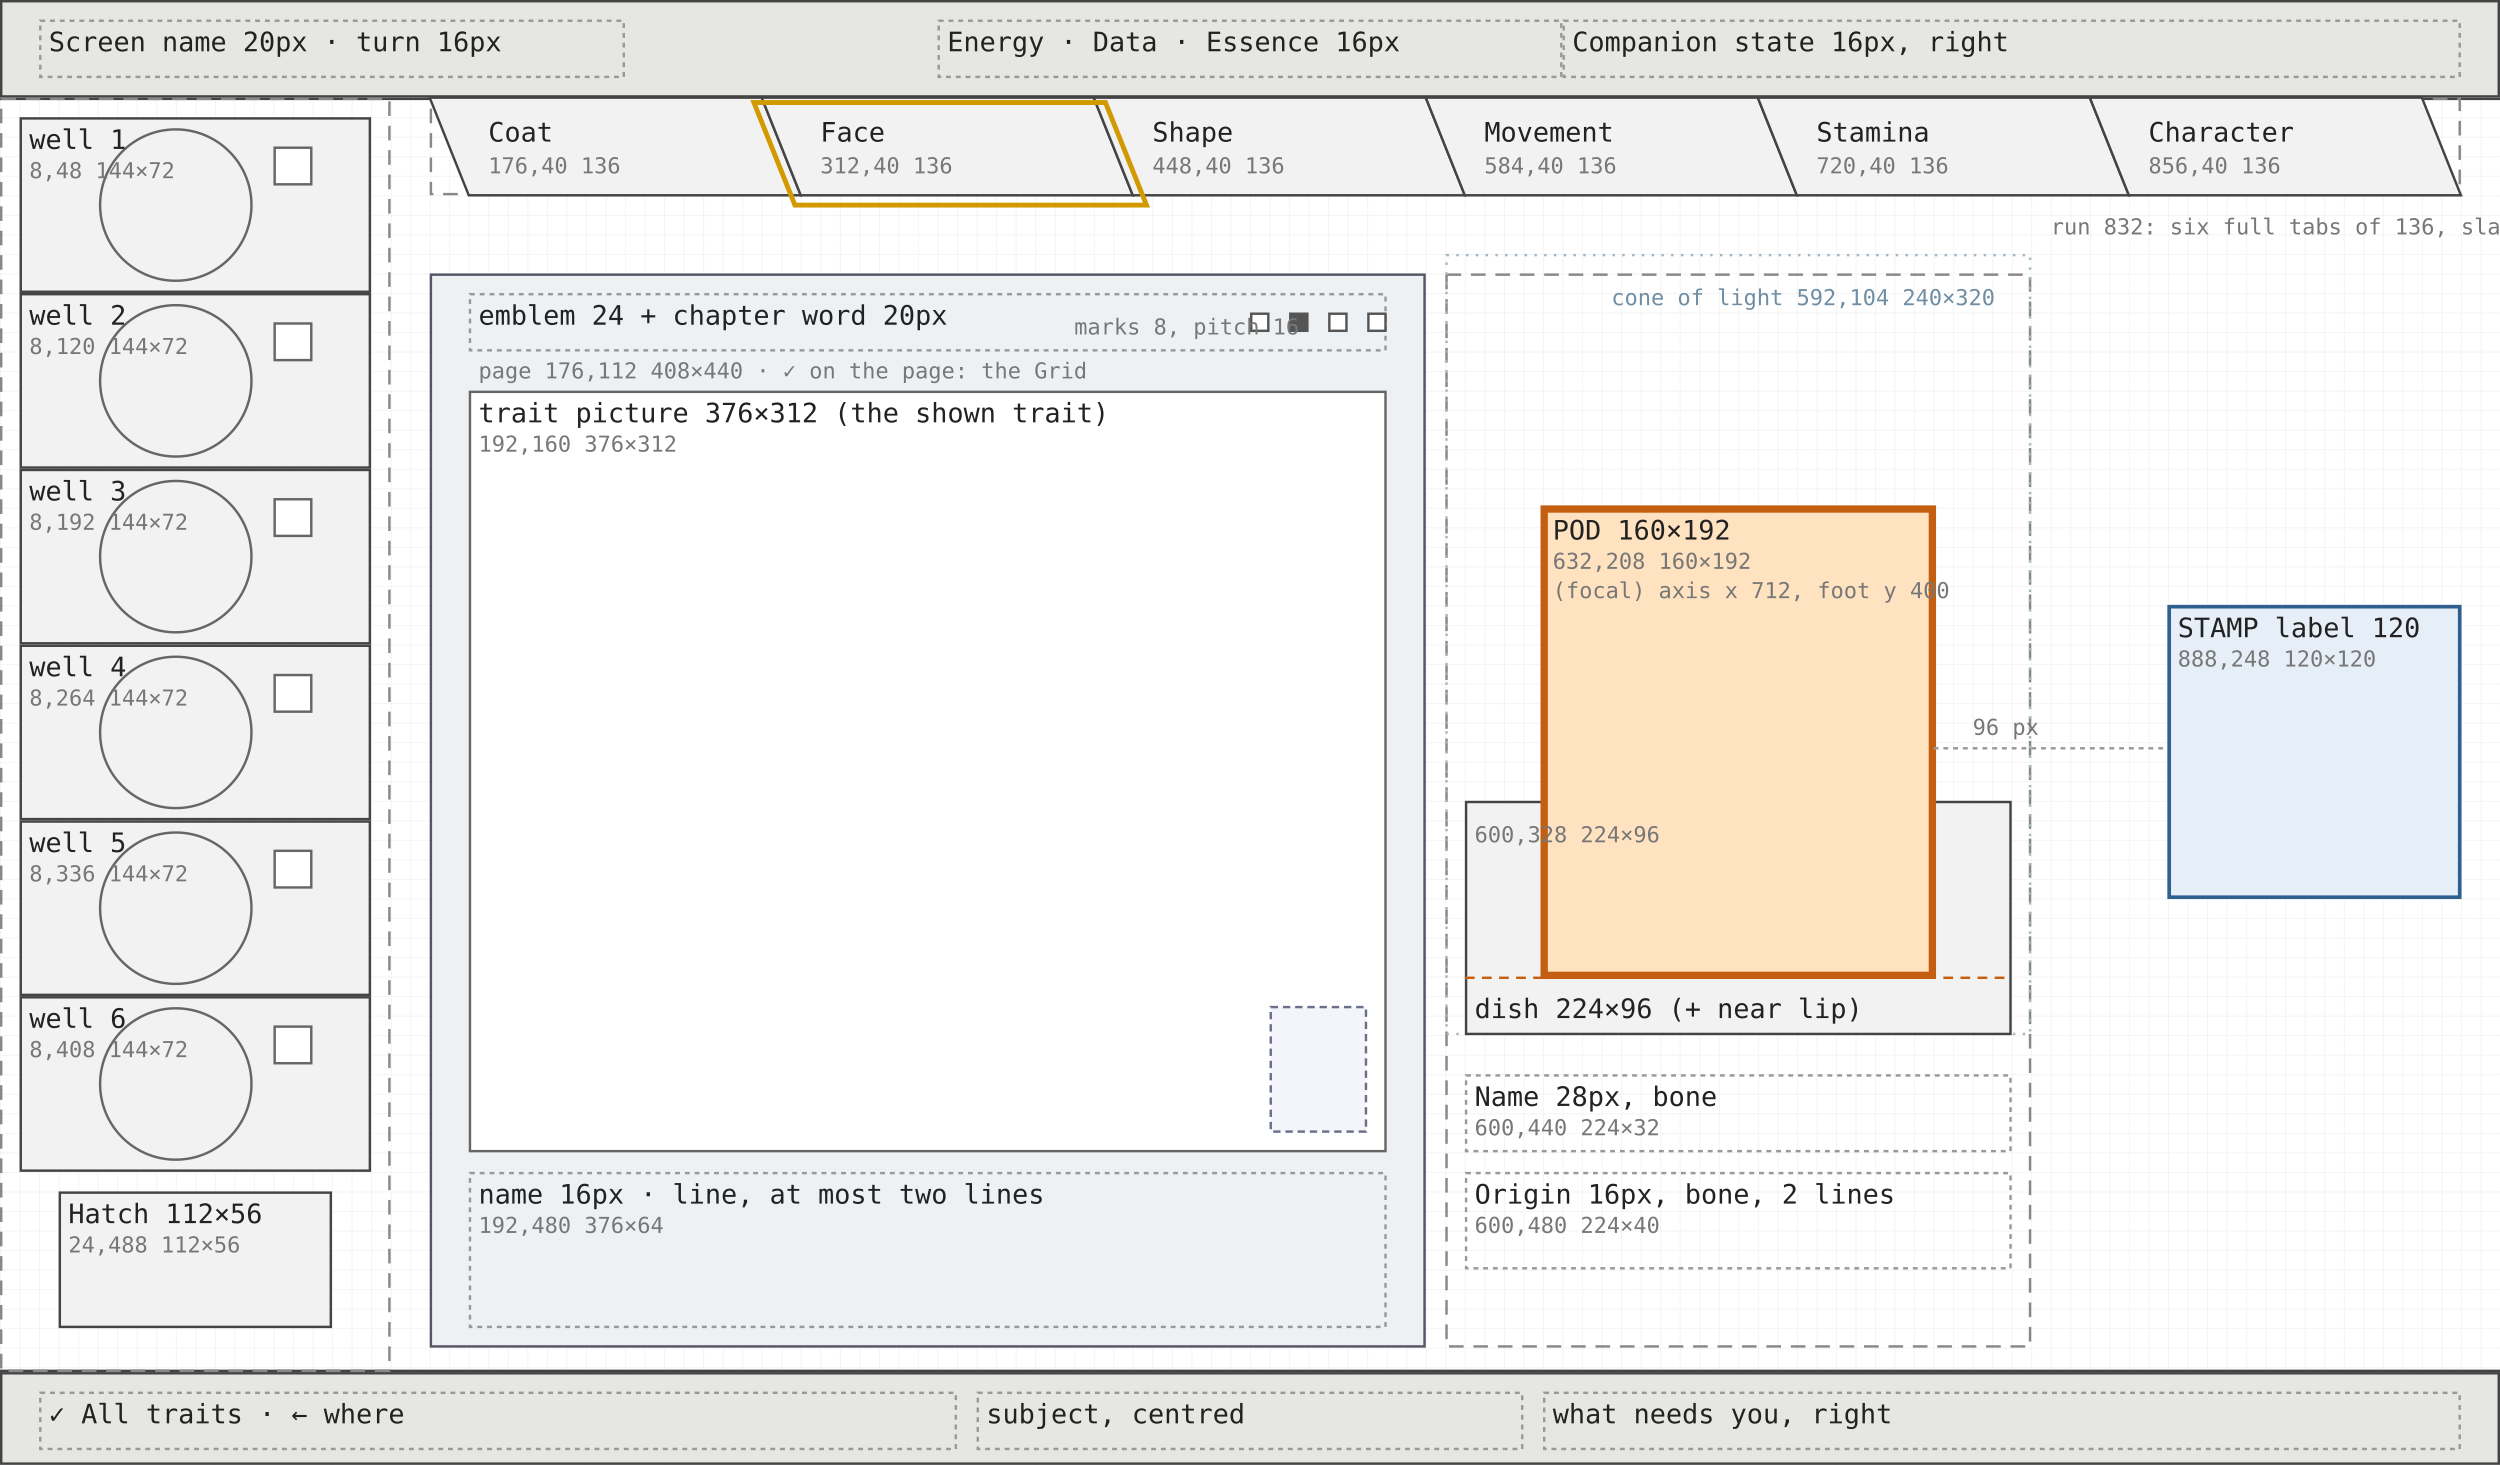
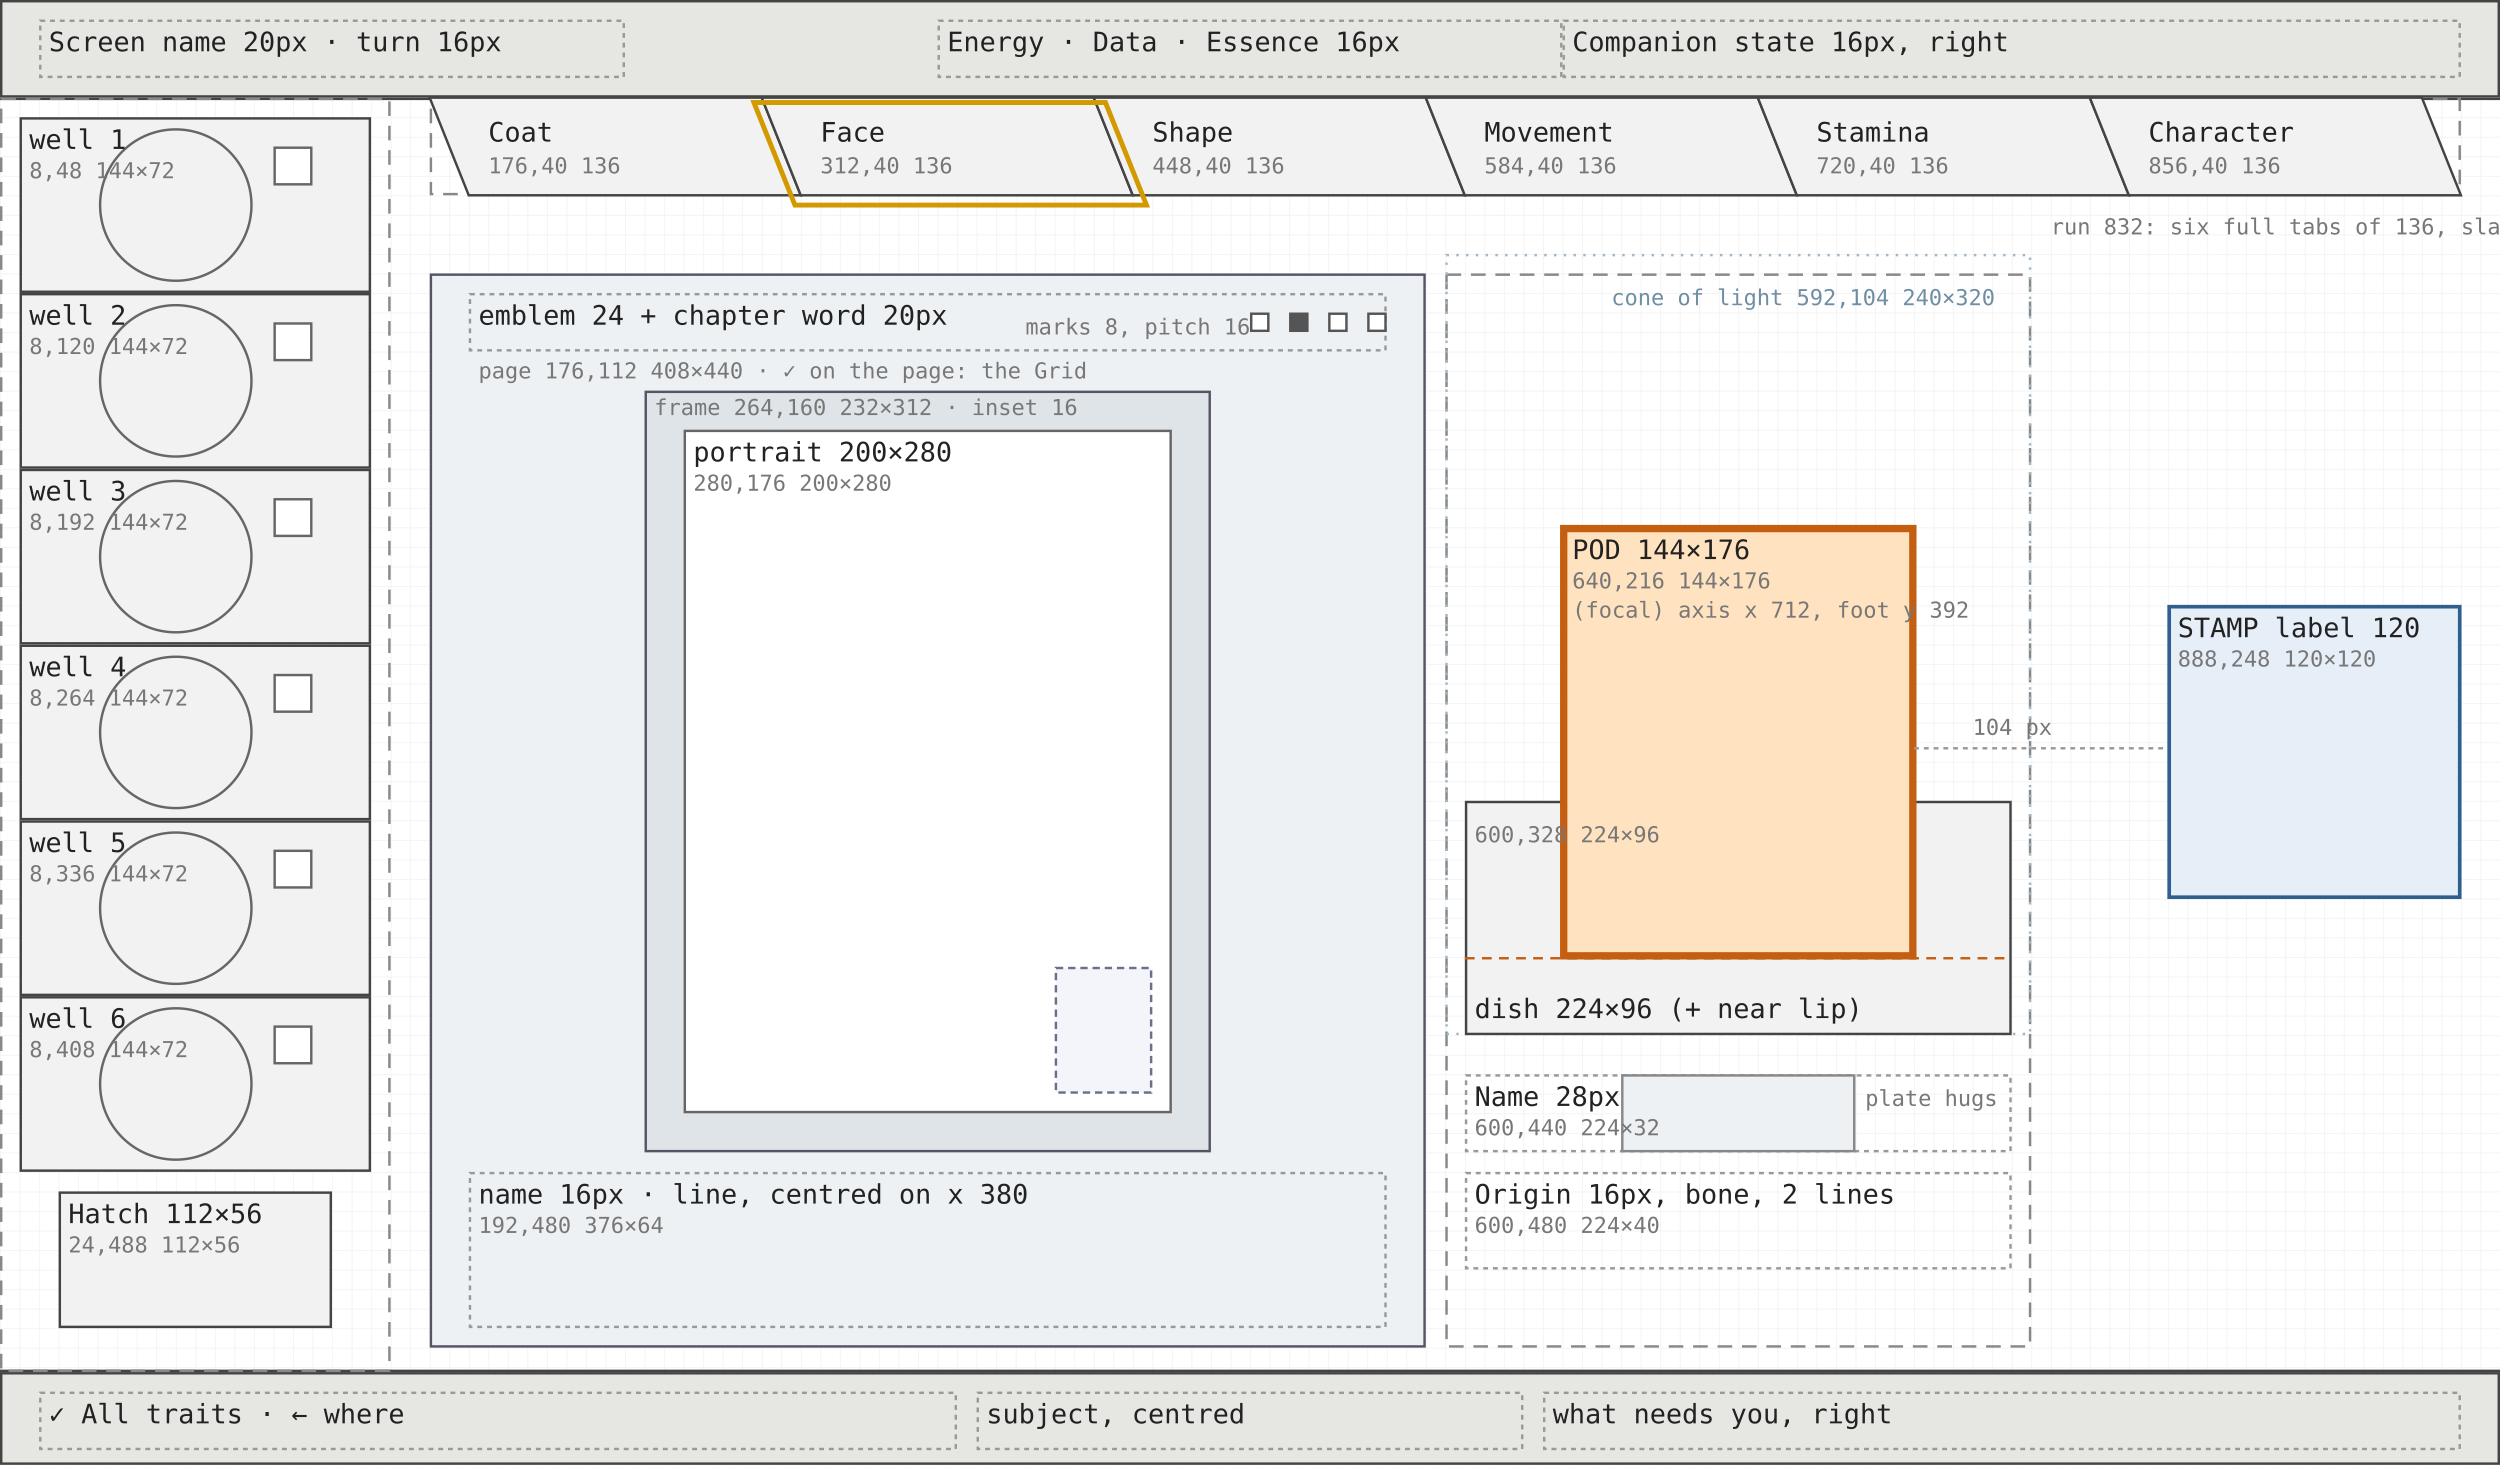
<svg xmlns="http://www.w3.org/2000/svg" viewBox="0 0 1024 600" width="1024" height="600" font-family="ui-monospace, Menlo, Consolas, monospace">
  <defs>
    <pattern id="g8" width="8" height="8" patternUnits="userSpaceOnUse">
      <path d="M8 0H0V8" fill="none" stroke="#efefef" stroke-width="0.5" />
    </pattern>
  </defs>
  <rect width="1024" height="600" fill="#ffffff" />
  <rect width="1024" height="600" fill="url(#g8)" />
  <rect x="0.5" y="0.5" width="1023" height="39" fill="#e6e6e2" stroke="#444" stroke-width="1" />
  <rect x="16.5" y="8.5" width="239" height="23" fill="none" stroke="#999" stroke-width="1" stroke-dasharray="2 2" />
  <rect x="384.5" y="8.5" width="255" height="23" fill="none" stroke="#999" stroke-width="1" stroke-dasharray="2 2" />
  <rect x="640.5" y="8.5" width="367" height="23" fill="none" stroke="#999" stroke-width="1" stroke-dasharray="2 2" />
  <rect x="0.5" y="562.5" width="1023" height="37" fill="#e6e6e2" stroke="#444" stroke-width="1" />
  <rect x="16.5" y="570.5" width="375" height="23" fill="none" stroke="#999" stroke-width="1" stroke-dasharray="2 2" />
  <rect x="400.5" y="570.5" width="223" height="23" fill="none" stroke="#999" stroke-width="1" stroke-dasharray="2 2" />
  <rect x="632.5" y="570.5" width="375" height="23" fill="none" stroke="#999" stroke-width="1" stroke-dasharray="2 2" />
  <line x1="0" y1="40.5" x2="1024" y2="40.5" stroke="#444" />
  <line x1="0" y1="561.5" x2="1024" y2="561.5" stroke="#444" />
  <rect x="0.5" y="40.5" width="159" height="521" fill="none" stroke="#888" stroke-width="1" stroke-dasharray="6 4" />
  <rect x="8.5" y="48.5" width="143" height="71" fill="#f2f2f2" stroke="#444" stroke-width="1" />
  <rect x="8.5" y="120.5" width="143" height="71" fill="#f2f2f2" stroke="#444" stroke-width="1" />
  <rect x="8.5" y="192.5" width="143" height="71" fill="#f2f2f2" stroke="#444" stroke-width="1" />
  <rect x="8.5" y="264.5" width="143" height="71" fill="#f2f2f2" stroke="#444" stroke-width="1" />
  <rect x="8.5" y="336.5" width="143" height="71" fill="#f2f2f2" stroke="#444" stroke-width="1" />
  <rect x="8.5" y="408.5" width="143" height="71" fill="#f2f2f2" stroke="#444" stroke-width="1" />
  <circle cx="72.0" cy="84.0" r="31.0" fill="none" stroke="#666" stroke-width="1" />
  <circle cx="72.0" cy="156.0" r="31.0" fill="none" stroke="#666" stroke-width="1" />
  <circle cx="72.0" cy="228.0" r="31.0" fill="none" stroke="#666" stroke-width="1" />
  <circle cx="72.0" cy="300.0" r="31.0" fill="none" stroke="#666" stroke-width="1" />
  <circle cx="72.0" cy="372.0" r="31.0" fill="none" stroke="#666" stroke-width="1" />
  <circle cx="72.0" cy="444.0" r="31.0" fill="none" stroke="#666" stroke-width="1" />
  <rect x="112.5" y="60.5" width="15" height="15" fill="#ffffff" stroke="#666" stroke-width="1" />
  <rect x="112.5" y="132.5" width="15" height="15" fill="#ffffff" stroke="#666" stroke-width="1" />
  <rect x="112.5" y="204.5" width="15" height="15" fill="#ffffff" stroke="#666" stroke-width="1" />
  <rect x="112.5" y="276.5" width="15" height="15" fill="#ffffff" stroke="#666" stroke-width="1" />
  <rect x="112.5" y="348.5" width="15" height="15" fill="#ffffff" stroke="#666" stroke-width="1" />
  <rect x="112.5" y="420.5" width="15" height="15" fill="#ffffff" stroke="#666" stroke-width="1" />
  <rect x="24.5" y="488.5" width="111" height="55" fill="#f2f2f2" stroke="#444" stroke-width="1" />
  <rect x="176.5" y="40.5" width="831" height="39" fill="none" stroke="#888" stroke-width="1" stroke-dasharray="6 4" />
  <polygon points="176,40 312,40 328,80 192,80" fill="#f2f2f2" stroke="#444" stroke-width="1" />
  <polygon points="312,40 448,40 464,80 328,80" fill="#f2f2f2" stroke="#444" stroke-width="1" />
  <polygon points="448,40 584,40 600,80 464,80" fill="#f2f2f2" stroke="#444" stroke-width="1" />
  <polygon points="584,40 720,40 736,80 600,80" fill="#f2f2f2" stroke="#444" stroke-width="1" />
  <polygon points="720,40 856,40 872,80 736,80" fill="#f2f2f2" stroke="#444" stroke-width="1" />
  <polygon points="856,40 992,40 1008,80 872,80" fill="#f2f2f2" stroke="#444" stroke-width="1" />
  <path d="M308.8,42 L452.8,42 L469.6,84 L325.6,84 Z" fill="none" stroke="#d29a00" stroke-width="2" />
  <rect x="176.5" y="112.5" width="407" height="439" fill="#eef1f3" stroke="#556" stroke-width="1" />
  <rect x="192.5" y="120.5" width="375" height="23" fill="none" stroke="#999" stroke-width="1" stroke-dasharray="2 2" />
  <rect x="512.5" y="128.5" width="7" height="7" fill="#ffffff" stroke="#555" stroke-width="1" />
  <rect x="528.5" y="128.5" width="7" height="7" fill="#555" stroke="#555" stroke-width="1" />
  <rect x="544.5" y="128.5" width="7" height="7" fill="#ffffff" stroke="#555" stroke-width="1" />
  <rect x="560.5" y="128.5" width="7" height="7" fill="#ffffff" stroke="#555" stroke-width="1" />
-   <rect x="192.5" y="160.5" width="375" height="311" fill="#ffffff" stroke="#666" stroke-width="1" />
-   <rect x="520.5" y="412.5" width="39" height="51" fill="#f4f5fa" stroke="#6b6f8a" stroke-width="1" stroke-dasharray="3 2" />
+   <rect x="264.5" y="160.5" width="231" height="311" fill="#dfe4e8" stroke="#556" stroke-width="1" />
+   <rect x="280.5" y="176.5" width="199" height="279" fill="#ffffff" stroke="#666" stroke-width="1" />
+   <rect x="432.5" y="396.5" width="39" height="51" fill="#f4f5fa" stroke="#6b6f8a" stroke-width="1" stroke-dasharray="3 2" />
  <rect x="192.5" y="480.5" width="375" height="63" fill="none" stroke="#999" stroke-width="1" stroke-dasharray="2 2" />
  <rect x="592.5" y="112.5" width="239" height="439" fill="none" stroke="#888" stroke-width="1" stroke-dasharray="6 4" />
  <rect x="592.5" y="104.5" width="239" height="319" fill="none" stroke="#9fb8c8" stroke-width="1" stroke-dasharray="1 3" />
  <rect x="600.5" y="328.5" width="223" height="95" fill="#f2f2f2" stroke="#444" stroke-width="1" />
-   <rect x="632.5" y="208.5" width="159" height="191" fill="#ffe2bf" stroke="#c45f12" stroke-width="3" />
-   <line x1="600" y1="400.5" x2="824" y2="400.5" stroke="#c45f12" stroke-width="1" stroke-dasharray="4 3" />
+   <rect x="640.5" y="216.5" width="143" height="175" fill="#ffe2bf" stroke="#c45f12" stroke-width="3" />
+   <line x1="600" y1="392.5" x2="824" y2="392.5" stroke="#c45f12" stroke-width="1" stroke-dasharray="4 3" />
  <rect x="600.5" y="440.5" width="223" height="31" fill="none" stroke="#999" stroke-width="1" stroke-dasharray="2 2" />
+   <rect x="664.5" y="440.5" width="95" height="31" fill="#eef1f3" stroke="#888" stroke-width="1" />
  <rect x="600.5" y="480.5" width="223" height="39" fill="none" stroke="#999" stroke-width="1" stroke-dasharray="2 2" />
  <rect x="888.5" y="248.5" width="119" height="119" fill="#e6eef7" stroke="#2f5f8f" stroke-width="1.5" />
-   <line x1="792" y1="306.5" x2="888" y2="306.5" stroke="#999" stroke-width="1" stroke-dasharray="2 2" />
+   <line x1="784" y1="306.5" x2="888" y2="306.5" stroke="#999" stroke-width="1" stroke-dasharray="2 2" />
  <text x="20" y="21" font-size="11" fill="#222">Screen name 20px · turn 16px</text>
  <text x="388" y="21" font-size="11" fill="#222">Energy · Data · Essence 16px</text>
  <text x="644" y="21" font-size="11" fill="#222">Companion state 16px, right</text>
  <text x="20" y="583" font-size="11" fill="#222">✓ All traits · ← where</text>
  <text x="404" y="583" font-size="11" fill="#222">subject, centred</text>
  <text x="636" y="583" font-size="11" fill="#222">what needs you, right</text>
  <text x="12" y="61" font-size="11" fill="#222">well 1</text>
  <text x="12" y="73" font-size="9" fill="#777">8,48 144×72</text>
  <text x="12" y="133" font-size="11" fill="#222">well 2</text>
  <text x="12" y="145" font-size="9" fill="#777">8,120 144×72</text>
  <text x="12" y="205" font-size="11" fill="#222">well 3</text>
  <text x="12" y="217" font-size="9" fill="#777">8,192 144×72</text>
  <text x="12" y="277" font-size="11" fill="#222">well 4</text>
  <text x="12" y="289" font-size="9" fill="#777">8,264 144×72</text>
  <text x="12" y="349" font-size="11" fill="#222">well 5</text>
  <text x="12" y="361" font-size="9" fill="#777">8,336 144×72</text>
  <text x="12" y="421" font-size="11" fill="#222">well 6</text>
  <text x="12" y="433" font-size="9" fill="#777">8,408 144×72</text>
  <text x="28" y="501" font-size="11" fill="#222">Hatch 112×56</text>
  <text x="28" y="513" font-size="9" fill="#777">24,488 112×56</text>
  <text x="200" y="58" font-size="11" fill="#222">Coat</text>
  <text x="200" y="71" font-size="9" fill="#777">176,40 136</text>
  <text x="336" y="58" font-size="11" fill="#222">Face</text>
  <text x="336" y="71" font-size="9" fill="#777">312,40 136</text>
  <text x="472" y="58" font-size="11" fill="#222">Shape</text>
  <text x="472" y="71" font-size="9" fill="#777">448,40 136</text>
  <text x="608" y="58" font-size="11" fill="#222">Movement</text>
  <text x="608" y="71" font-size="9" fill="#777">584,40 136</text>
  <text x="744" y="58" font-size="11" fill="#222">Stamina</text>
  <text x="744" y="71" font-size="9" fill="#777">720,40 136</text>
  <text x="880" y="58" font-size="11" fill="#222">Character</text>
  <text x="880" y="71" font-size="9" fill="#777">856,40 136</text>
  <text x="840" y="96" font-size="9" fill="#777">run 832: six full tabs of 136, slant 16</text>
  <text x="196" y="133" font-size="11" fill="#222">emblem 24 + chapter word 20px</text>
-   <text x="440" y="137" font-size="9" fill="#777">marks 8, pitch 16</text>
-   <text x="196" y="173" font-size="11" fill="#222">trait picture 376×312 (the shown trait)</text>
-   <text x="196" y="185" font-size="9" fill="#777">192,160 376×312</text>
-   <text x="196" y="493" font-size="11" fill="#222">name 16px · line, at most two lines</text>
+   <text x="420" y="137" font-size="9" fill="#777">marks 8, pitch 16</text>
+   <text x="284" y="189" font-size="11" fill="#222">portrait 200×280</text>
+   <text x="284" y="201" font-size="9" fill="#777">280,176 200×280</text>
+   <text x="268" y="170" font-size="9" fill="#777">frame 264,160 232×312 · inset 16</text>
+   <text x="196" y="493" font-size="11" fill="#222">name 16px · line, centred on x 380</text>
  <text x="196" y="505" font-size="9" fill="#777">192,480 376×64</text>
  <text x="196" y="155" font-size="9" fill="#777">page 176,112 408×440 · ✓ on the page: the Grid</text>
  <text x="660" y="125" font-size="9" fill="#6f8ea3">cone of light 592,104 240×320</text>
-   <text x="636" y="221" font-size="11" fill="#222">POD 160×192</text>
-   <text x="636" y="233" font-size="9" fill="#777">632,208 160×192</text>
-   <text x="636" y="245" font-size="9" fill="#777">(focal) axis x 712, foot y 400</text>
+   <text x="644" y="229" font-size="11" fill="#222">POD 144×176</text>
+   <text x="644" y="241" font-size="9" fill="#777">640,216 144×176</text>
+   <text x="644" y="253" font-size="9" fill="#777">(focal) axis x 712, foot y 392</text>
  <text x="604" y="417" font-size="11" fill="#222">dish 224×96 (+ near lip)</text>
  <text x="604" y="345" font-size="9" fill="#777">600,328 224×96</text>
-   <text x="604" y="453" font-size="11" fill="#222">Name 28px, bone</text>
+   <text x="604" y="453" font-size="11" fill="#222">Name 28px</text>
  <text x="604" y="465" font-size="9" fill="#777">600,440 224×32</text>
+   <text x="764" y="453" font-size="9" fill="#777">plate hugs</text>
  <text x="604" y="493" font-size="11" fill="#222">Origin 16px, bone, 2 lines</text>
  <text x="604" y="505" font-size="9" fill="#777">600,480 224×40</text>
  <text x="892" y="261" font-size="11" fill="#222">STAMP label 120</text>
  <text x="892" y="273" font-size="9" fill="#777">888,248 120×120</text>
-   <text x="808" y="301" font-size="9" fill="#777">96 px</text>
+   <text x="808" y="301" font-size="9" fill="#777">104 px</text>
</svg>
